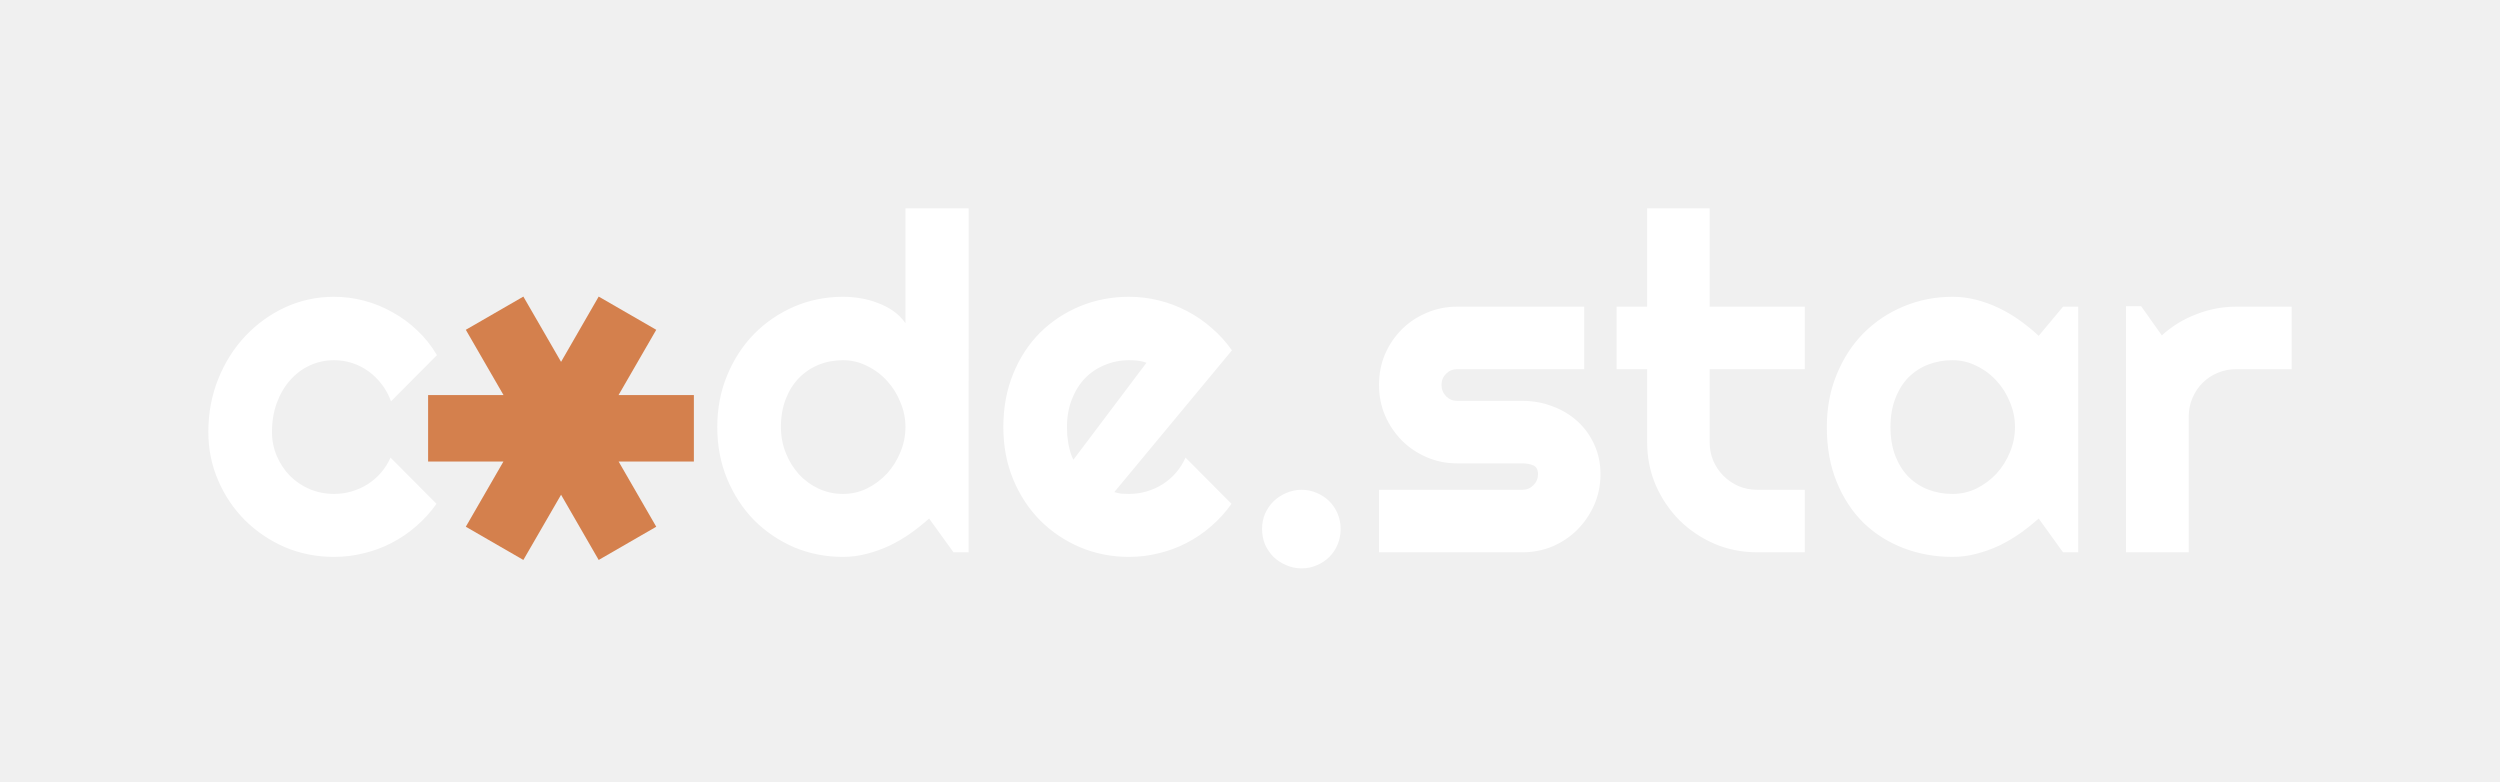
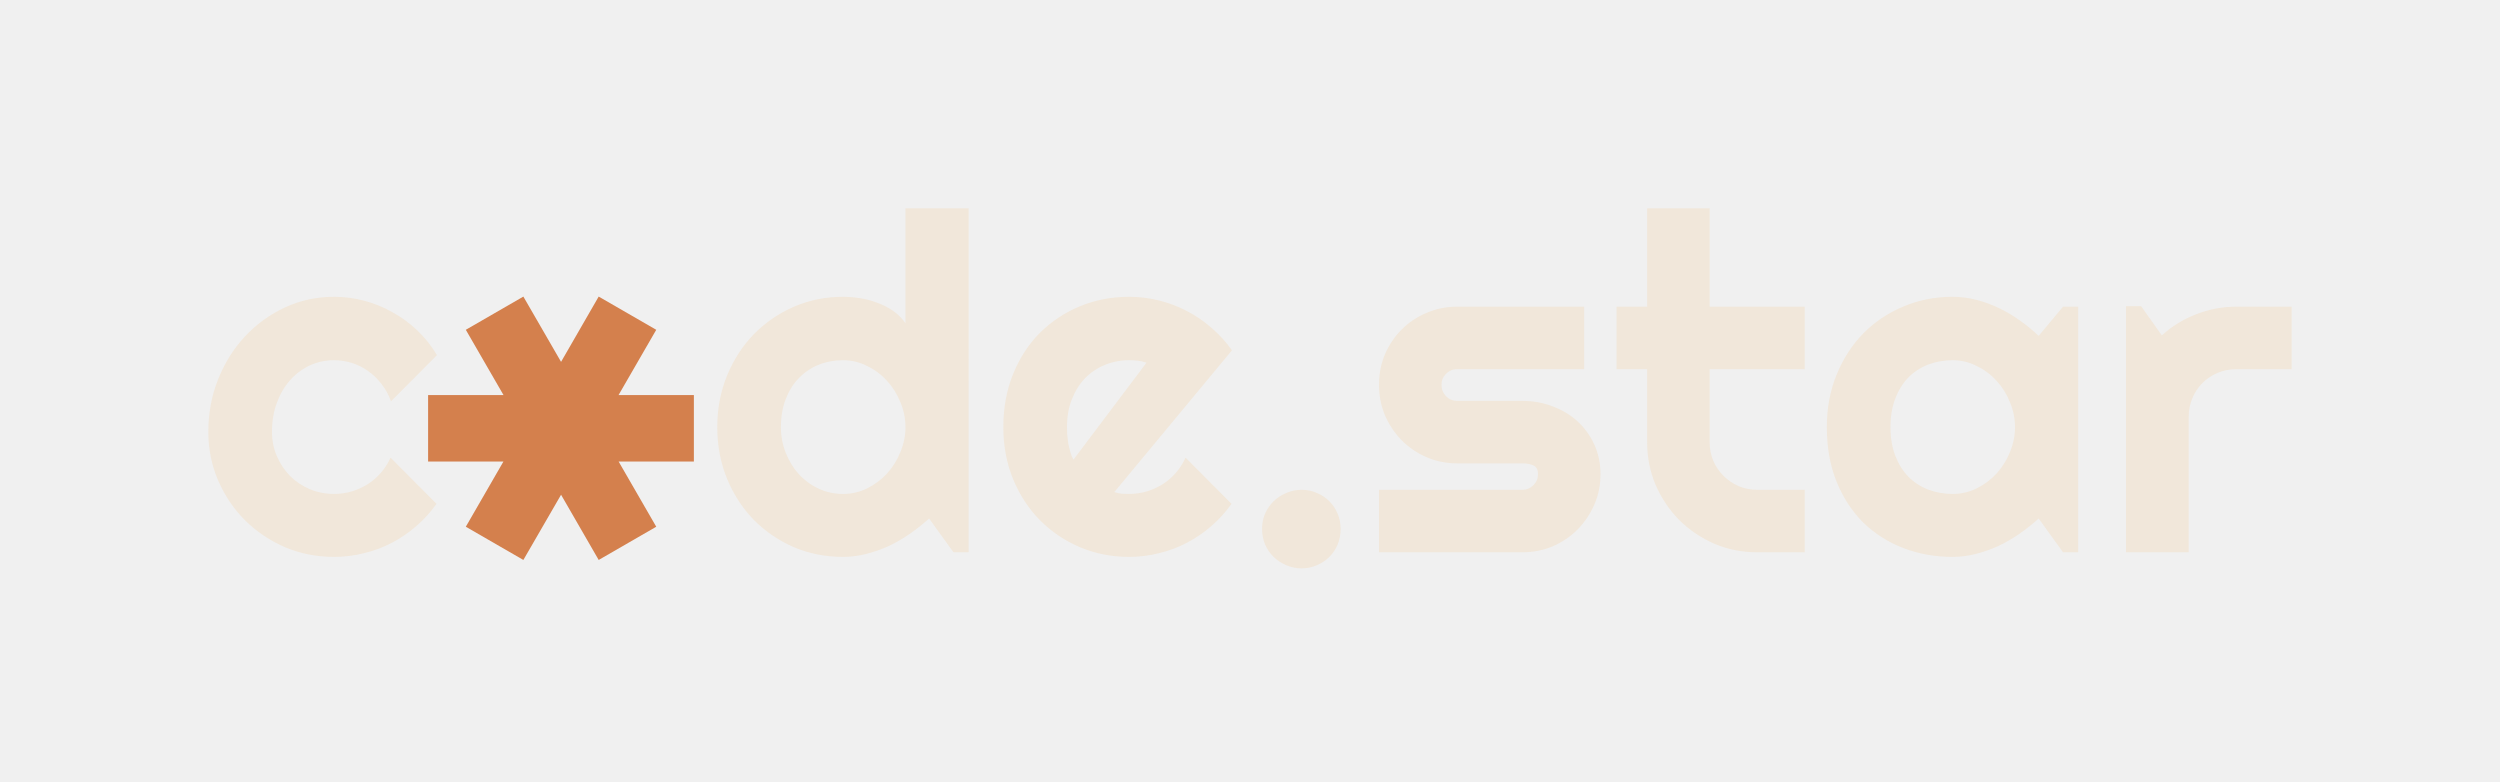
<svg xmlns="http://www.w3.org/2000/svg" width="1200" height="375" viewBox="-60 -60 120 37.5" style="background-color: #000000;">
-   <path id="codestar" fill="white" d="m-39.026-42.953-2.206 2.217q-.165-.463-.452-.827-.287-.375-.65-.629-.354-.253-.773-.386-.419-.132-.86-.132-.618 0-1.17.254-.54.253-.948.717-.397.452-.628 1.08-.232.63-.232 1.39 0 .618.232 1.158.231.54.628.949.408.408.949.64.551.23 1.169.23.441 0 .849-.12.408-.122.761-.342.364-.232.64-.552.286-.33.463-.728l2.206 2.217q-.42.596-.97 1.07-.541.474-1.18.805-.63.33-1.335.496-.695.177-1.434.177-1.246 0-2.35-.463-1.091-.475-1.918-1.29-.817-.817-1.29-1.909Q-50-38.023-50-39.269q0-1.356.474-2.537.474-1.18 1.29-2.05.828-.883 1.92-1.39 1.103-.508 2.349-.508.739 0 1.445.188.716.187 1.356.551.65.353 1.191.871.552.519.949 1.191zm25.52 9.463h-.727l-1.17-1.621q-.43.386-.915.728-.474.33-1.003.584-.53.243-1.092.386-.552.144-1.125.144-1.246 0-2.35-.463-1.091-.475-1.918-1.302-.817-.838-1.29-1.974-.475-1.147-.475-2.492 0-1.335.474-2.482.474-1.147 1.29-1.985.828-.838 1.92-1.313 1.103-.474 2.349-.474.397 0 .816.066.43.066.827.22.408.144.761.387.353.243.596.595V-50h3.033zm-3.032-6.01q0-.618-.243-1.192-.232-.584-.64-1.025-.408-.452-.96-.717-.54-.276-1.157-.276-.618 0-1.17.22-.54.221-.948.64-.397.408-.628 1.004-.232.596-.232 1.346 0 .65.232 1.235.231.584.628 1.025.408.442.949.695.551.254 1.169.254.617 0 1.158-.265.551-.275.96-.717.407-.452.639-1.025.243-.585.243-1.202zm10.025 3.12q.176.056.353.078.176.01.353.01.44 0 .849-.12.408-.122.761-.342.364-.232.64-.552.286-.33.463-.728l2.206 2.217q-.42.596-.97 1.07-.541.474-1.181.805-.629.33-1.334.496-.695.177-1.434.177-1.246 0-2.35-.463-1.091-.464-1.918-1.29-.817-.828-1.29-1.964-.475-1.147-.475-2.515 0-1.4.474-2.558t1.29-1.974q.828-.817 1.92-1.269 1.103-.452 2.349-.452.739 0 1.445.177.705.176 1.334.507.64.33 1.191.816.552.474.97 1.07zm1.544-6.209q-.21-.077-.42-.099-.198-.022-.418-.022-.618 0-1.17.232-.54.22-.948.64-.397.418-.628 1.014-.232.585-.232 1.324 0 .165.011.375.022.21.055.43.044.21.1.408.055.198.143.353zm9.32 7.974q0 .397-.144.75-.143.342-.397.596-.254.253-.596.397-.341.154-.739.154-.386 0-.738-.154-.342-.144-.607-.397-.254-.254-.408-.596-.143-.353-.143-.75 0-.386.143-.728.154-.341.408-.595.265-.254.607-.397.352-.155.738-.155.398 0 .74.155.341.143.595.397.254.254.397.595.143.342.143.728zm8.723 1.125H6.192v-3h6.882q.31 0 .53-.22.22-.22.22-.53 0-.32-.22-.419-.22-.099-.53-.099H9.942q-.783 0-1.467-.298-.684-.297-1.19-.805-.508-.518-.806-1.202-.287-.684-.287-1.467t.287-1.467q.298-.683.805-1.19.507-.508 1.191-.795.684-.298 1.467-.298h6.099v3H9.942q-.309 0-.53.22-.22.221-.22.53 0 .32.22.552.221.22.53.22h3.132q.772 0 1.456.265.684.254 1.191.717.508.463.805 1.114.298.65.298 1.422 0 .783-.298 1.467-.297.673-.805 1.191-.507.508-1.19.806-.685.286-1.457.286zm11.272 0q-1.092 0-2.052-.408-.96-.419-1.687-1.136-.717-.728-1.136-1.687-.408-.96-.408-2.052v-3.507h-1.467v-3h1.467V-50h3v4.72h4.566v3h-4.566v3.507q0 .475.176.894.177.408.486.717.308.308.727.496.42.176.894.176h2.283v3zm15.407 0h-.728l-1.169-1.621q-.43.386-.915.728-.474.33-1.004.584-.53.243-1.092.386-.551.144-1.125.144-1.246 0-2.349-.42-1.092-.418-1.919-1.212-.816-.806-1.29-1.964-.474-1.158-.474-2.635 0-1.38.474-2.526.474-1.158 1.29-1.985.827-.827 1.92-1.28 1.102-.463 2.348-.463.574 0 1.136.143.563.144 1.092.398.53.253 1.004.595.485.342.904.739l1.17-1.4h.727zM36.72-39.5q0-.618-.242-1.192-.232-.584-.64-1.025-.408-.452-.96-.717-.54-.276-1.158-.276-.617 0-1.169.21-.54.21-.948.617-.397.408-.629 1.015-.231.595-.231 1.368 0 .772.231 1.378.232.596.629 1.004.408.408.948.617.552.21 1.17.21.617 0 1.157-.265.552-.276.96-.717.408-.452.64-1.025.242-.585.242-1.202zm8.338 6.01h-3.01v-11.812h.727l.993 1.401q.728-.662 1.654-1.015.926-.364 1.919-.364h2.658v3h-2.658q-.474 0-.893.177-.42.176-.728.485-.309.309-.485.728-.177.419-.177.893z" />
+   <path id="codestar" fill="#f1e7da" d="m-39.026-42.953-2.206 2.217q-.165-.463-.452-.827-.287-.375-.65-.629-.354-.253-.773-.386-.419-.132-.86-.132-.618 0-1.17.254-.54.253-.948.717-.397.452-.628 1.08-.232.63-.232 1.39 0 .618.232 1.158.231.54.628.949.408.408.949.64.551.23 1.169.23.441 0 .849-.12.408-.122.761-.342.364-.232.64-.552.286-.33.463-.728l2.206 2.217q-.42.596-.97 1.07-.541.474-1.18.805-.63.33-1.335.496-.695.177-1.434.177-1.246 0-2.35-.463-1.091-.475-1.918-1.29-.817-.817-1.29-1.909Q-50-38.023-50-39.269q0-1.356.474-2.537.474-1.18 1.29-2.05.828-.883 1.92-1.39 1.103-.508 2.349-.508.739 0 1.445.188.716.187 1.356.551.65.353 1.191.871.552.519.949 1.191zm25.52 9.463h-.727l-1.17-1.621q-.43.386-.915.728-.474.33-1.003.584-.53.243-1.092.386-.552.144-1.125.144-1.246 0-2.35-.463-1.091-.475-1.918-1.302-.817-.838-1.29-1.974-.475-1.147-.475-2.492 0-1.335.474-2.482.474-1.147 1.29-1.985.828-.838 1.92-1.313 1.103-.474 2.349-.474.397 0 .816.066.43.066.827.22.408.144.761.387.353.243.596.595V-50h3.033zm-3.032-6.01q0-.618-.243-1.192-.232-.584-.64-1.025-.408-.452-.96-.717-.54-.276-1.157-.276-.618 0-1.17.22-.54.221-.948.64-.397.408-.628 1.004-.232.596-.232 1.346 0 .65.232 1.235.231.584.628 1.025.408.442.949.695.551.254 1.169.254.617 0 1.158-.265.551-.275.96-.717.407-.452.639-1.025.243-.585.243-1.202zm10.025 3.12q.176.056.353.078.176.01.353.01.44 0 .849-.12.408-.122.761-.342.364-.232.64-.552.286-.33.463-.728l2.206 2.217q-.42.596-.97 1.07-.541.474-1.181.805-.629.33-1.334.496-.695.177-1.434.177-1.246 0-2.35-.463-1.091-.464-1.918-1.29-.817-.828-1.29-1.964-.475-1.147-.475-2.515 0-1.4.474-2.558t1.29-1.974q.828-.817 1.92-1.269 1.103-.452 2.349-.452.739 0 1.445.177.705.176 1.334.507.64.33 1.191.816.552.474.97 1.07zm1.544-6.209q-.21-.077-.42-.099-.198-.022-.418-.022-.618 0-1.17.232-.54.22-.948.64-.397.418-.628 1.014-.232.585-.232 1.324 0 .165.011.375.022.21.055.43.044.21.1.408.055.198.143.353zm9.32 7.974q0 .397-.144.75-.143.342-.397.596-.254.253-.596.397-.341.154-.739.154-.386 0-.738-.154-.342-.144-.607-.397-.254-.254-.408-.596-.143-.353-.143-.75 0-.386.143-.728.154-.341.408-.595.265-.254.607-.397.352-.155.738-.155.398 0 .74.155.341.143.595.397.254.254.397.595.143.342.143.728zm8.723 1.125H6.192v-3h6.882q.31 0 .53-.22.22-.22.22-.53 0-.32-.22-.419-.22-.099-.53-.099H9.942q-.783 0-1.467-.298-.684-.297-1.19-.805-.508-.518-.806-1.202-.287-.684-.287-1.467t.287-1.467q.298-.683.805-1.19.507-.508 1.191-.795.684-.298 1.467-.298h6.099v3H9.942q-.309 0-.53.22-.22.221-.22.53 0 .32.22.552.221.22.53.22h3.132q.772 0 1.456.265.684.254 1.191.717.508.463.805 1.114.298.65.298 1.422 0 .783-.298 1.467-.297.673-.805 1.191-.507.508-1.19.806-.685.286-1.457.286zm11.272 0q-1.092 0-2.052-.408-.96-.419-1.687-1.136-.717-.728-1.136-1.687-.408-.96-.408-2.052v-3.507h-1.467v-3h1.467V-50h3v4.72h4.566v3h-4.566v3.507q0 .475.176.894.177.408.486.717.308.308.727.496.42.176.894.176h2.283v3zm15.407 0h-.728l-1.169-1.621q-.43.386-.915.728-.474.33-1.004.584-.53.243-1.092.386-.551.144-1.125.144-1.246 0-2.349-.42-1.092-.418-1.919-1.212-.816-.806-1.29-1.964-.474-1.158-.474-2.635 0-1.38.474-2.526.474-1.158 1.29-1.985.827-.827 1.92-1.28 1.102-.463 2.348-.463.574 0 1.136.143.563.144 1.092.398.53.253 1.004.595.485.342.904.739l1.17-1.4h.727zM36.72-39.5q0-.618-.242-1.192-.232-.584-.64-1.025-.408-.452-.96-.717-.54-.276-1.158-.276-.617 0-1.169.21-.54.21-.948.617-.397.408-.629 1.015-.231.595-.231 1.368 0 .772.231 1.378.232.596.629 1.004.408.408.948.617.552.21 1.17.21.617 0 1.157-.265.552-.276.96-.717.408-.452.64-1.025.242-.585.242-1.202zm8.338 6.01h-3.01v-11.812h.727l.993 1.401q.728-.662 1.654-1.015.926-.364 1.919-.364h2.658v3h-2.658q-.474 0-.893.177-.42.176-.728.485-.309.309-.485.728-.177.419-.177.893z" />
  <path id="star" fill="#d4804d" d="m-34.879-45.764-2.762 1.594 1.81 3.134h-3.62v3.189h3.616l-1.806 3.13 2.762 1.595 1.81-3.13 1.806 3.13 2.763-1.595-1.807-3.13h3.613v-3.19h-3.616l1.81-3.133-2.763-1.594-1.806 3.133z" />
</svg>
